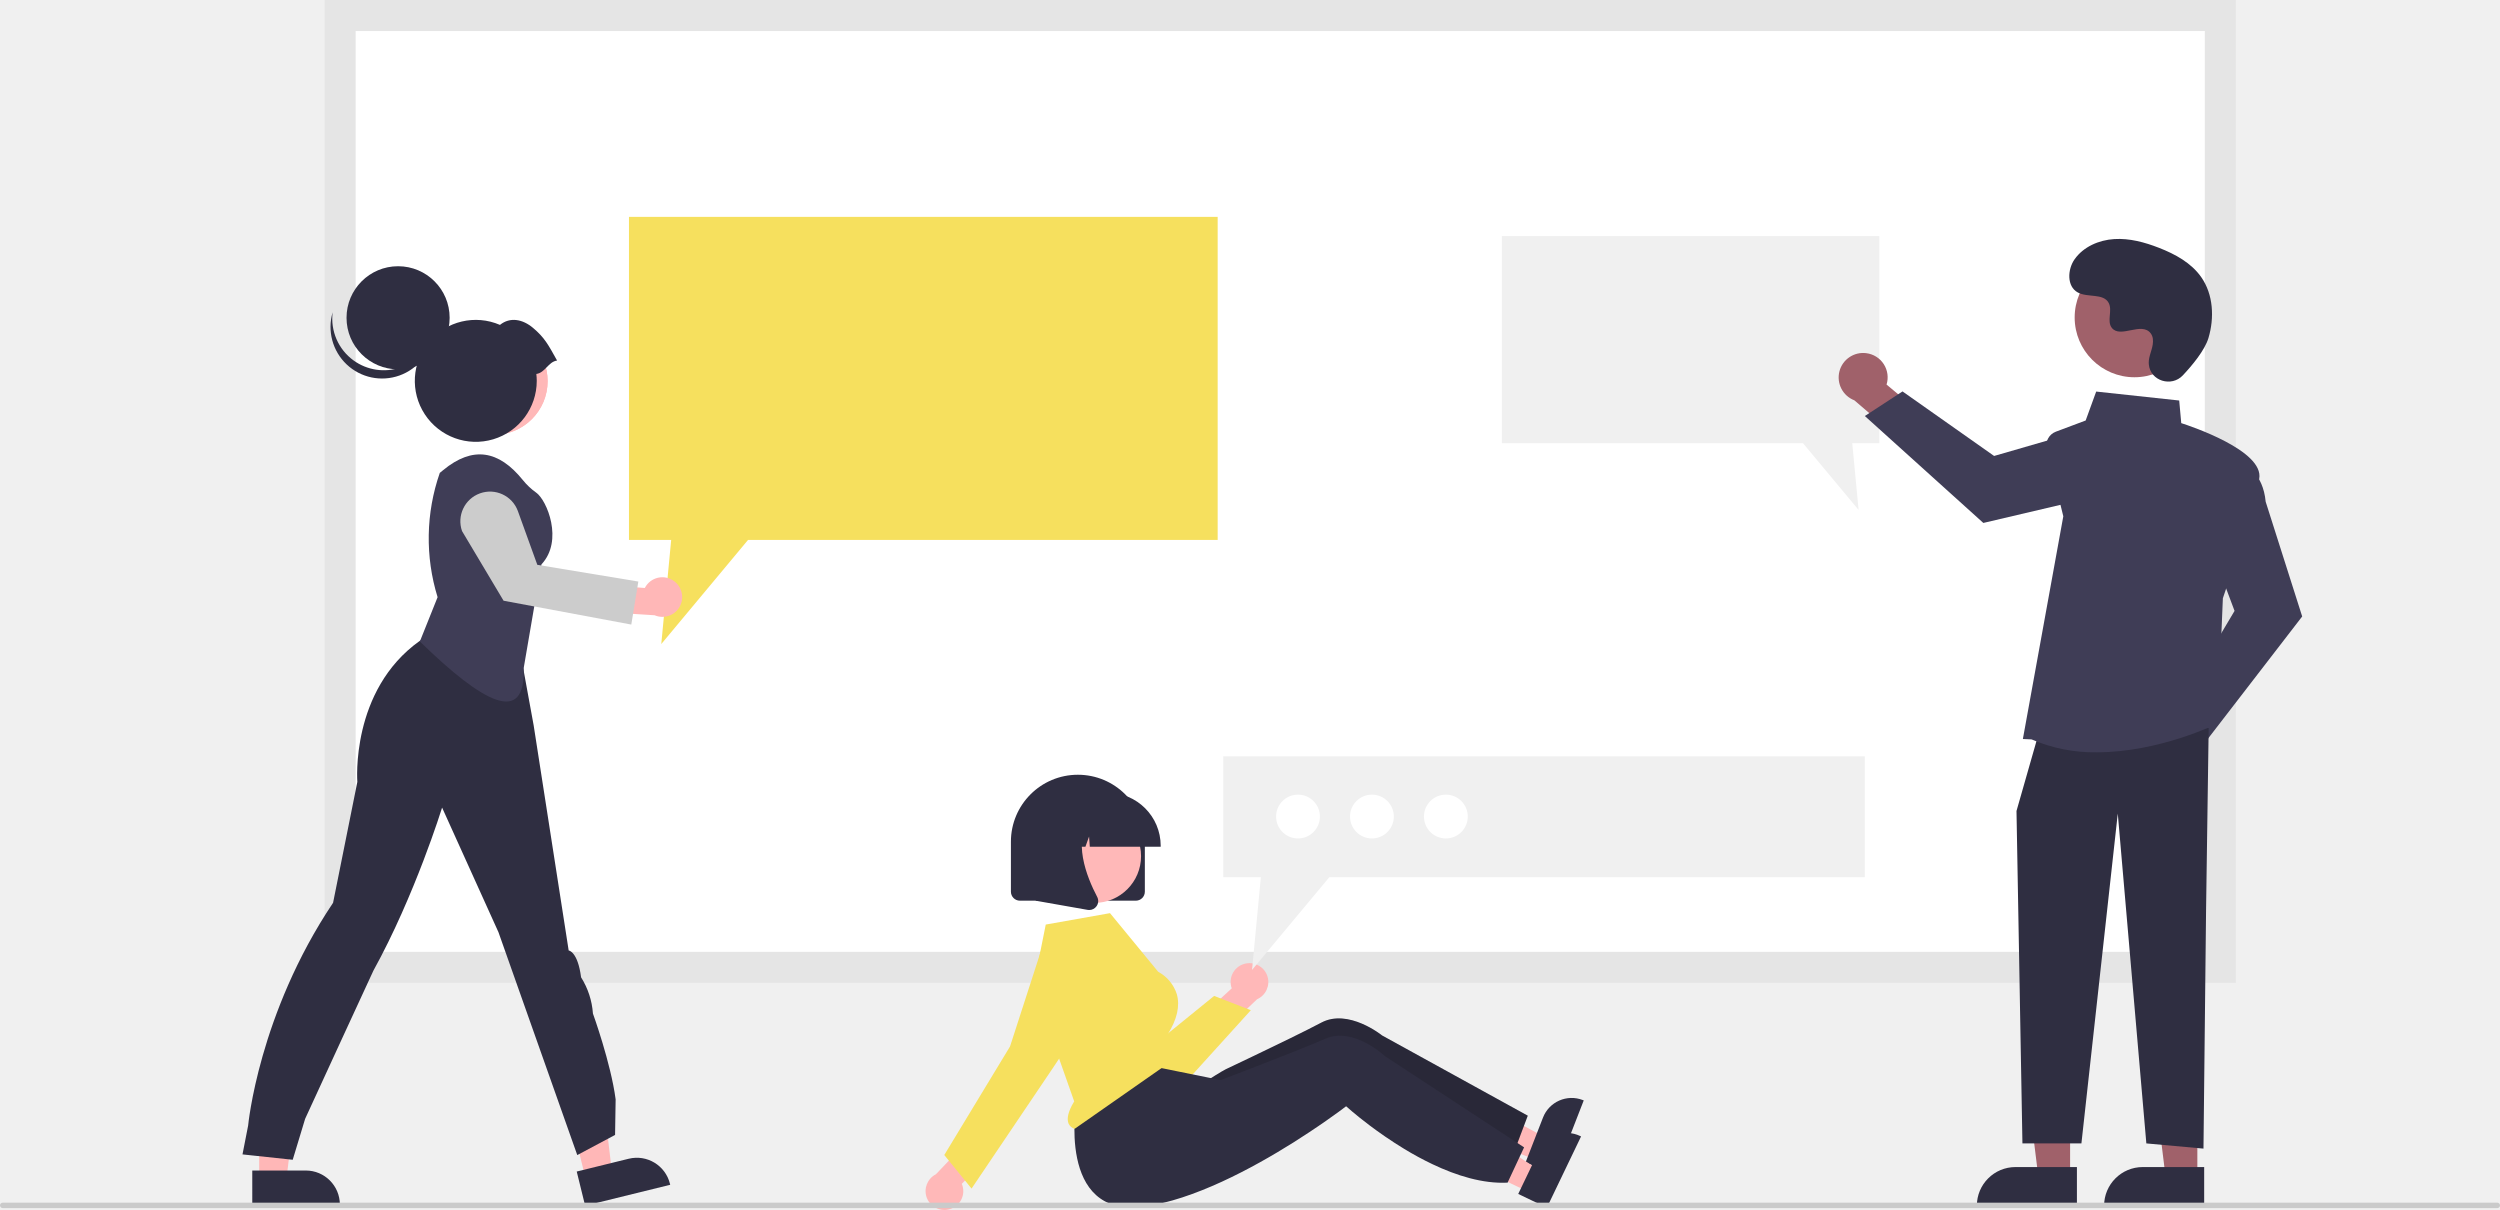
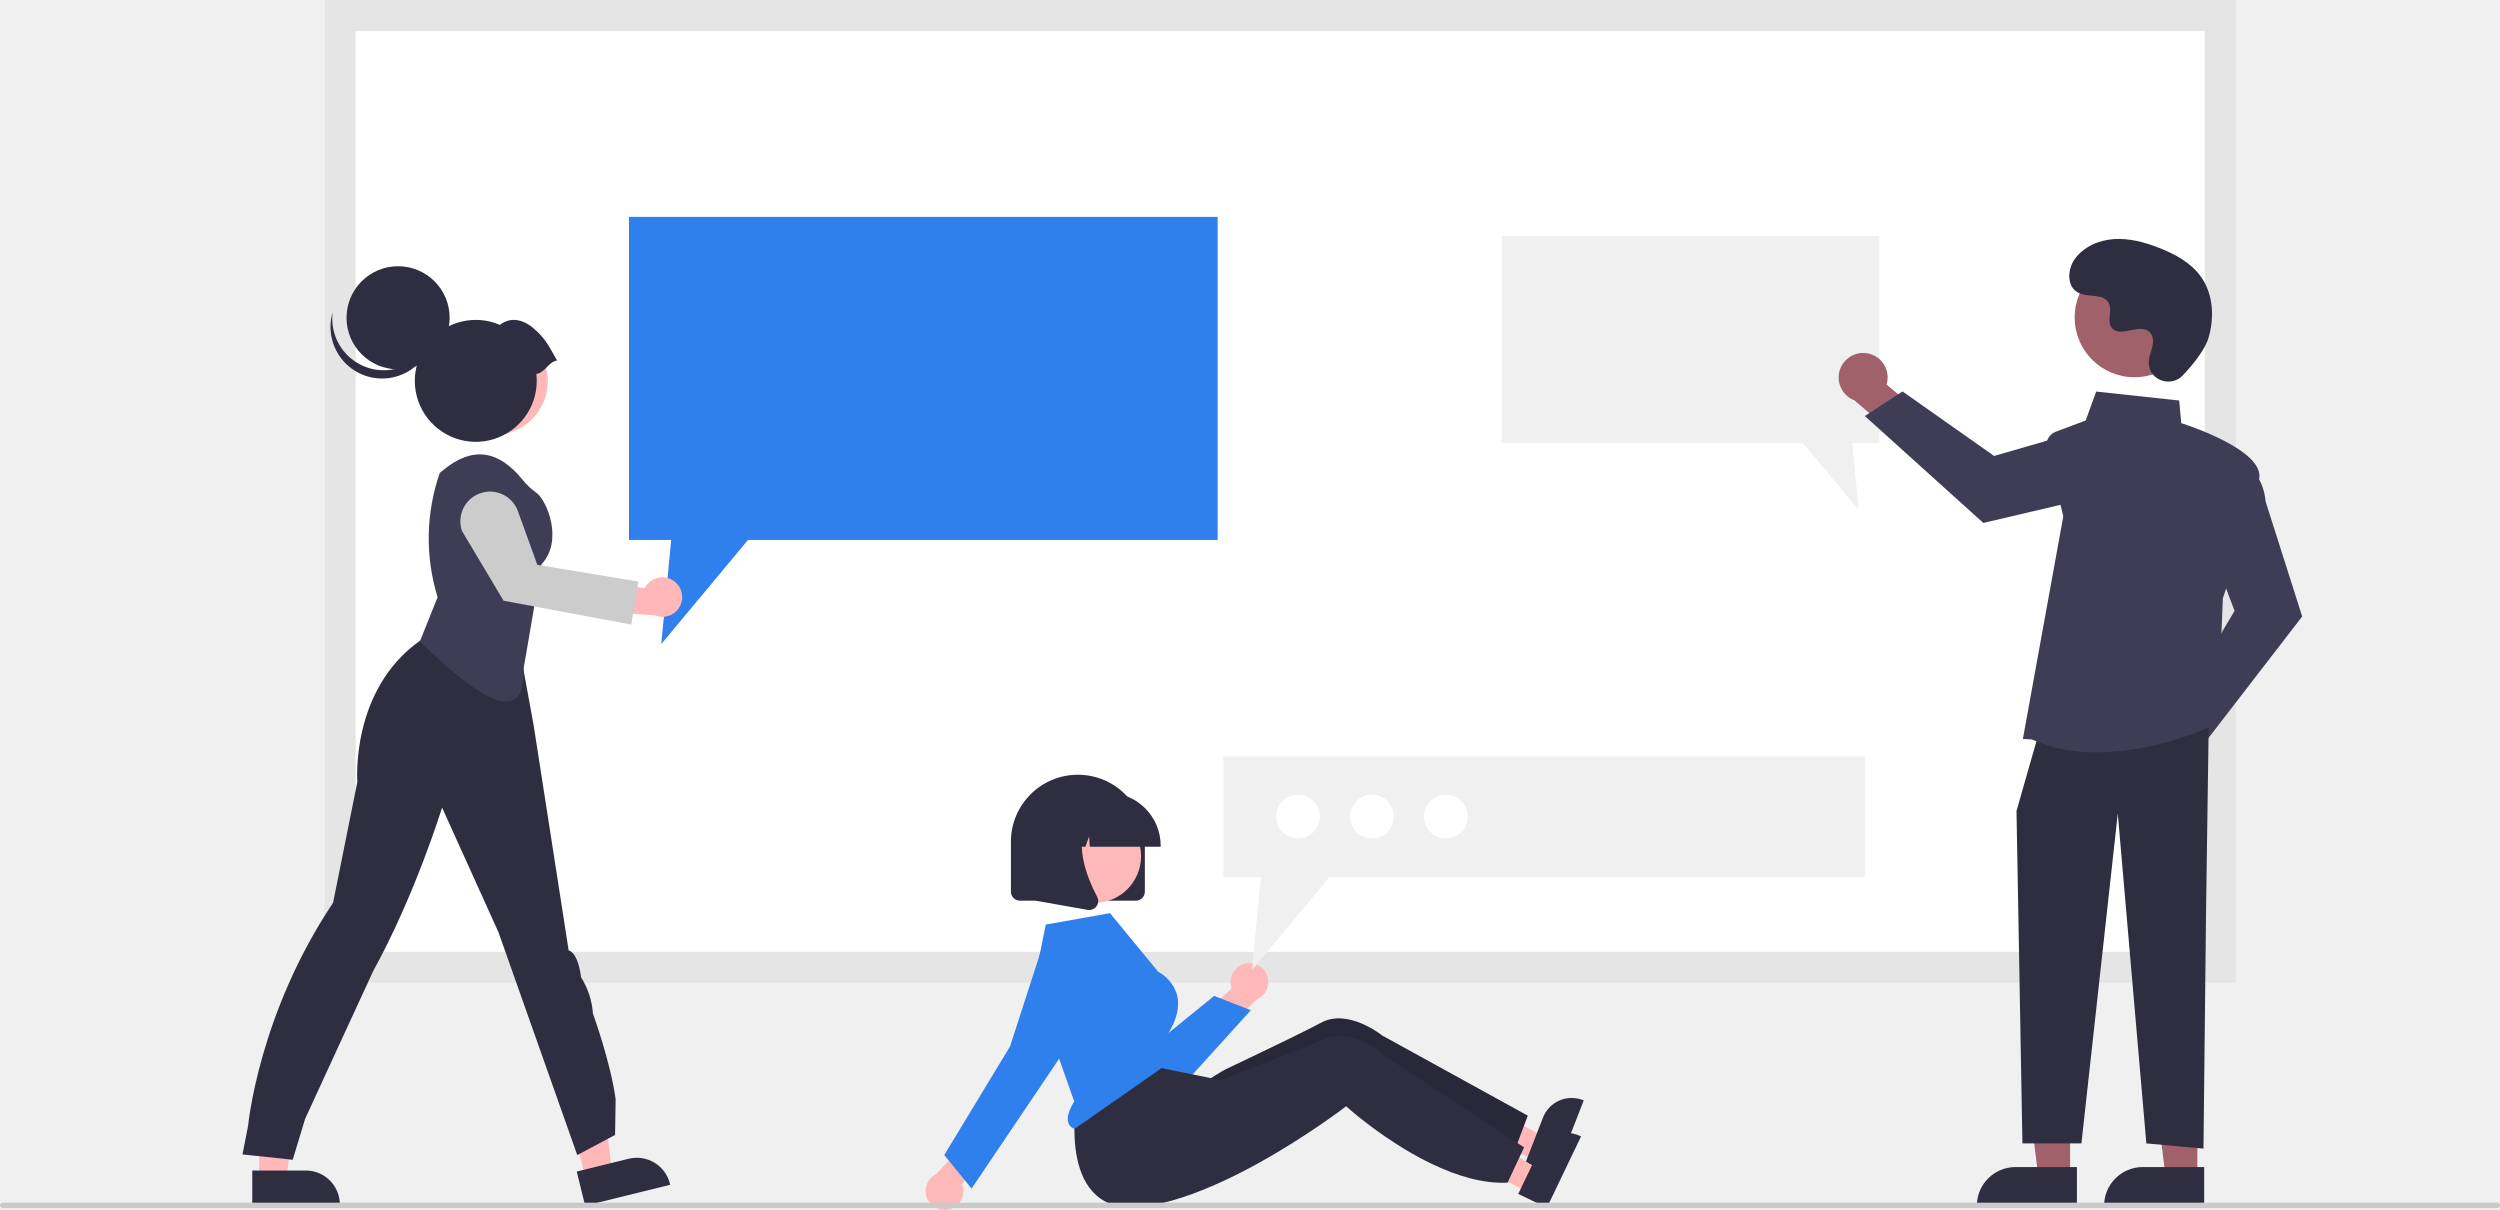
<svg xmlns="http://www.w3.org/2000/svg" id="fc01f8dd-e41f-4957-98cb-f73daaef898c" data-name="Layer 1" width="913" height="441.869" viewBox="0 0 913 441.869">
  <path d="M267.718,582.341h686.644V234.73H267.718Z" transform="translate(-143.5 -229.0657)" fill="#fff" />
  <path d="M960.026,588.005H262.054V229.066H960.026ZM273.382,576.677H948.698V240.394H273.382Z" transform="translate(-143.5 -229.0657)" fill="#e5e5e5" />
-   <polygon points="444.691 79.203 444.691 197.186 273.183 197.186 241.498 235.203 245.116 197.186 229.699 197.186 229.699 79.203 444.691 79.203" fill="#f6e05e" />
+   <polygon points="444.691 79.203 444.691 197.186 273.183 197.186 241.498 235.203 245.116 197.186 229.699 197.186 229.699 79.203 444.691 79.203" fill="#2F80ED" />
  <polygon points="548.482 86.203 548.482 161.849 658.445 161.849 678.76 186.223 676.441 161.849 686.325 161.849 686.325 86.203 548.482 86.203" fill="#f0f0f0" />
  <polygon points="94.66 430.711 104.581 430.711 109.301 392.445 94.659 392.445 94.66 430.711" fill="#ffb7b7" />
  <path d="M235.63,656.538l19.538-.001h.001a12.452,12.452,0,0,1,12.451,12.451v.405l-31.989.001Z" transform="translate(-143.5 -229.0657)" fill="#2f2e41" />
  <polygon points="213.852 430.385 223.486 428.014 218.925 389.729 204.707 393.228 213.852 430.385" fill="#ffb7b7" />
  <path d="M354.121,656.911l18.972-4.669.001-0a12.452,12.452,0,0,1,15.065,9.115l.097.393-31.062,7.645Z" transform="translate(-143.5 -229.0657)" fill="#2f2e41" />
  <path d="M232.059,650.653l2.061-10.544s3.794-40.713,31.019-81.346l8.862-44.139s-2.632-33.41,22.77-51.495l7.831-5.395,27.457,1.574L338.401,494.026l12.777,82.148s3.297.309,4.534,9.809a28.568,28.568,0,0,1,4.328,13.242s6.539,18.04,8.291,31.321l-.206,12.996-13.808,7.356-28.779-81.39-20.584-45.502s-9.907,32.059-25.082,59.523c0,0-20.784,44.987-24.937,54.127l-4.534,14.958Z" transform="translate(-143.5 -229.0657)" fill="#2f2e41" />
  <circle cx="180.363" cy="139.182" r="19.625" fill="#ffb7b7" />
  <circle cx="180.363" cy="139.182" r="19.625" fill="#ffb8b8" />
  <path d="M296.829,463.338l6.479-16.183a72.785,72.785,0,0,1,.801-45.383l0,0,1.239-1.021c10.798-8.893,20.276-7.274,29.071,3.604l0,0a24.316,24.316,0,0,0,4.921,4.64c3.879,2.721,10.033,17.507,1.907,26.174l-6.5,37.918C335.431,494.023,320.24,486.14,296.829,463.338Z" transform="translate(-143.5 -229.0657)" fill="#3f3d56" />
  <path d="M389.723,441.328a7.185,7.185,0,0,0-10.737,2.471l-16.37-1.275-3.201,9.759,23.143,1.475a7.224,7.224,0,0,0,7.165-12.431Z" transform="translate(-143.5 -229.0657)" fill="#ffb7b7" />
  <path d="M374.05,457.159l-46.646-8.71L312.232,423.013a10.834,10.834,0,0,1,20.382-7.351l7.116,19.678,36.89,6.106Z" transform="translate(-143.5 -229.0657)" fill="#ccc" />
  <circle cx="145.381" cy="116.055" r="18.828" fill="#2f2e41" />
  <path d="M272.641,360.712a18.829,18.829,0,0,0,29.076-9.886,18.829,18.829,0,1,1-36.729-7.721A18.822,18.822,0,0,0,272.641,360.712Z" transform="translate(-143.5 -229.0657)" fill="#2f2e41" />
  <path d="M346.945,360.733c-3.287-5.885-4.545-8.343-8.783-11.921-3.748-3.165-8.358-4.094-12.076-1.095a22.267,22.267,0,1,0,13.436,20.439,22.449,22.449,0,0,0-.152-2.518C342.602,365.184,343.713,361.187,346.945,360.733Z" transform="translate(-143.5 -229.0657)" fill="#2f2e41" />
  <path d="M925.749,501.591a8.893,8.893,0,0,1,10.858-8.251l11.761-16.574,11.815,4.69-16.937,23.173a8.942,8.942,0,0,1-17.497-3.038Z" transform="translate(-143.5 -229.0657)" fill="#a0616a" />
  <path d="M938.65,487.337l20.91-35.168-8.519-22.718,11.603-30.942.428.184c.281.12,6.873,3.062,7.851,13.598l13.334,41.906-35.586,46.166Z" transform="translate(-143.5 -229.0657)" fill="#3f3d56" />
  <path d="M825.085,358.048a8.893,8.893,0,0,1,7.386,11.463l15.615,13.007-5.59,11.417-21.794-18.678a8.942,8.942,0,0,1,4.382-17.209Z" transform="translate(-143.5 -229.0657)" fill="#a0616a" />
  <path d="M838.298,372.013l33.446,23.567,23.309-6.737,29.952,13.961-.216.412c-.142.27-3.584,6.616-14.164,6.776l-42.812,10.054-43.277-39.049Z" transform="translate(-143.5 -229.0657)" fill="#3f3d56" />
  <polygon points="755.999 429.531 744.371 429.531 738.84 384.681 756.001 384.682 755.999 429.531" fill="#a0616a" />
  <path d="M736.066,426.208h22.425a0,0,0,0,1,0,0v14.119a0,0,0,0,1,0,0H721.947a0,0,0,0,1,0,0v0A14.119,14.119,0,0,1,736.066,426.208Z" fill="#2f2e41" />
  <polygon points="802.472 429.531 790.844 429.531 785.313 384.681 802.474 384.682 802.472 429.531" fill="#a0616a" />
  <path d="M782.539,426.208h22.425a0,0,0,0,1,0,0v14.119a0,0,0,0,1,0,0H768.42a0,0,0,0,1,0,0v0A14.119,14.119,0,0,1,782.539,426.208Z" fill="#2f2e41" />
  <polygon points="806.607 265.827 805.659 332.217 804.71 419.472 783.845 417.575 773.412 297.125 760.134 417.575 738.593 417.575 736.423 296.176 744.011 269.62 806.607 265.827" fill="#2f2e41" />
  <path d="M885.431,499.091l-3.179-.138L897.017,417.617l-6.045-24.584a5.38,5.38,0,0,1,3.335-6.321l10.877-4.079,3.843-10.568,30.319,3.267.746,8.259c3.285,1.054,30.341,10.064,28.474,20.331-1.842,10.133-12.721,42.015-13.274,43.631l-1.905,45.722-.234.117c-.282.141-21.18,10.416-43.883,10.415A57.723,57.723,0,0,1,885.431,499.091Z" transform="translate(-143.5 -229.0657)" fill="#3f3d56" />
  <circle cx="779.497" cy="115.941" r="21.83" fill="#a0616a" />
  <path d="M940.679,366.138c-4.16,4.432-11.886,2.053-12.428-4.002a7.314,7.314,0,0,1,.009-1.413c.28-2.682,1.829-5.116,1.458-7.948a4.168,4.168,0,0,0-.763-1.951c-3.315-4.439-11.097,1.986-14.226-2.033-1.918-2.464.337-6.344-1.136-9.098-1.943-3.635-7.698-1.842-11.308-3.833-4.016-2.215-3.775-8.376-1.132-12.124,3.224-4.57,8.876-7.009,14.458-7.36s11.125,1.157,16.336,3.188c5.921,2.307,11.792,5.496,15.436,10.703,4.431,6.331,4.857,14.843,2.641,22.247C948.677,357.018,944.077,362.519,940.679,366.138Z" transform="translate(-143.5 -229.0657)" fill="#2f2e41" />
  <polygon points="560.665 423.5 563.908 415.158 533.276 398.679 528.489 410.991 560.665 423.5" fill="#ffb8b8" />
  <path d="M721.541,630.804a11.227,11.227,0,0,0-14.539,6.399l-2.188,5.623-3.373,8.68-.825,2.128,10.809,4.205,10.455-26.901Z" transform="translate(-143.5 -229.0657)" fill="#2f2e41" />
  <path d="M701.442,636.512l-1.411,3.74-3.52,9.336-.084.233c-8.968,1.152-18.8-1.107-27.894-4.616a113.381,113.381,0,0,1-10.676-4.764c-5.143-2.598-9.747-5.341-13.42-7.686-5.531-3.55-8.95-6.215-8.95-6.215s-.903.816-2.538,2.216c-2.191,1.875-5.693,4.802-10.128,8.249q-2.538,1.986-5.45,4.154c-14.309,10.614-32.673-17.708-32.673-17.708s5.165-3.288,6.514-3.927c4.345-2.055,14.551-6.906,23.357-11.216,4.537-2.224,8.696-4.309,11.489-5.791,9.889-5.265,22.181,4.698,22.181,4.698Z" transform="translate(-143.5 -229.0657)" fill="#2f2e41" />
  <path d="M701.442,636.512l-1.411,3.74-3.52,9.336-.084.233c-8.968,1.152-18.8-1.107-27.894-4.616a113.381,113.381,0,0,1-10.676-4.764c-5.143-2.598-9.747-5.341-13.42-7.686-5.531-3.55-8.95-6.215-8.95-6.215s-.903.816-2.538,2.216c-2.191,1.875-5.693,4.802-10.128,8.249q-2.538,1.986-5.45,4.154c-14.309,10.614-32.673-17.708-32.673-17.708s5.165-3.288,6.514-3.927c4.345-2.055,14.551-6.906,23.357-11.216,4.537-2.224,8.696-4.309,11.489-5.791,9.889-5.265,22.181,4.698,22.181,4.698Z" transform="translate(-143.5 -229.0657)" opacity="0.14" />
  <path d="M558.313,557.996H515.971a3.289,3.289,0,0,1-3.285-3.285V536.46a24.456,24.456,0,1,1,48.912,0v18.251A3.289,3.289,0,0,1,558.313,557.996Z" transform="translate(-143.5 -229.0657)" fill="#2f2e41" />
  <path d="M598.58,580.92a6.845,6.845,0,0,0-5.246,9.092L581.82,600.602l4.729,8.566,16.05-15.183a6.883,6.883,0,0,0-4.019-13.065Z" transform="translate(-143.5 -229.0657)" fill="#ffb8b8" />
-   <path d="M563.935,629.067q-.78,0-1.563-.067a18.396,18.396,0,0,1-14.818-9.896l-18.446-35.503a10.187,10.187,0,0,1,17.616-10.195l17.018,38.183,23.156-18.814,13.408,5.219-22.643,24.997A18.605,18.605,0,0,1,563.935,629.067Z" transform="translate(-143.5 -229.0657)" fill="#f6e05e" />
+   <path d="M563.935,629.067q-.78,0-1.563-.067a18.396,18.396,0,0,1-14.818-9.896l-18.446-35.503a10.187,10.187,0,0,1,17.616-10.195l17.018,38.183,23.156-18.814,13.408,5.219-22.643,24.997A18.605,18.605,0,0,1,563.935,629.067Z" transform="translate(-143.5 -229.0657)" fill="#2F80ED" />
  <polygon points="558.077 435.233 561.951 427.165 532.676 408.381 526.958 420.289 558.077 435.233" fill="#ffb8b8" />
  <path d="M720.574,643.936a11.227,11.227,0,0,0-14.988,5.263l-2.613,5.439-4.03,8.395-.986,2.059,10.454,5.023,12.491-26.018Z" transform="translate(-143.5 -229.0657)" fill="#2f2e41" />
  <path d="M700.096,648.083l-1.694,3.621-4.227,9.038-.102.226c-9.03.46-18.659-2.548-27.457-6.745a113.381,113.381,0,0,1-10.279-5.57c-4.928-2.986-9.308-6.074-12.79-8.695-5.242-3.964-8.447-6.884-8.447-6.884s-.964.745-2.701,2.015c-2.329,1.701-6.045,4.351-10.731,7.446q-2.683,1.785-5.753,3.723c-15.083,9.483-36.531,21.032-54.774,23.47-32.041,4.285-24.5-38.473-24.5-38.473l25.5-13.243,10.826,2.197,12.053,2.438,4.271.869s.81-.307,2.205-.84c4.49-1.716,15.039-5.767,24.149-9.388,4.694-1.869,9.001-3.628,11.9-4.891,10.264-4.49,21.755,6.388,21.755,6.388Z" transform="translate(-143.5 -229.0657)" fill="#2f2e41" />
  <path d="M489.981,670.749a6.845,6.845,0,0,0,4.769-9.351l10.951-11.171-5.165-8.31-15.243,15.993a6.883,6.883,0,0,0,4.689,12.84Z" transform="translate(-143.5 -229.0657)" fill="#ffb8b8" />
  <circle cx="399.637" cy="312.673" r="17.073" fill="#ffb8b8" />
-   <path d="M520.926,589.13l14.872,42.164-.089.148c-2.069,3.42-2.745,6.178-1.955,7.977a3.476,3.476,0,0,0,2.204,1.901l35.194-24.6-1.232-9.859.069-.11c3.402-5.443,4.503-10.372,3.274-14.65a14.139,14.139,0,0,0-6.713-8.096l-.123-.097-17.554-21.364-23.465,4.169Z" transform="translate(-143.5 -229.0657)" fill="#f6e05e" />
-   <path d="M498.31,663.137l-9.963-12.262,24.018-39.648,11.198-34.613.347.112-.347-.112a13.905,13.905,0,1,1,24.794,11.999L527.799,619.413Z" transform="translate(-143.5 -229.0657)" fill="#f6e05e" />
+   <path d="M520.926,589.13l14.872,42.164-.089.148c-2.069,3.42-2.745,6.178-1.955,7.977a3.476,3.476,0,0,0,2.204,1.901l35.194-24.6-1.232-9.859.069-.11c3.402-5.443,4.503-10.372,3.274-14.65a14.139,14.139,0,0,0-6.713-8.096l-.123-.097-17.554-21.364-23.465,4.169Z" transform="translate(-143.5 -229.0657)" fill="#2F80ED" />
+   <path d="M498.31,663.137l-9.963-12.262,24.018-39.648,11.198-34.613.347.112-.347-.112a13.905,13.905,0,1,1,24.794,11.999L527.799,619.413Z" transform="translate(-143.5 -229.0657)" fill="#2F80ED" />
  <path d="M567.384,538.285H541.493l-.266-3.717-1.327,3.717h-3.987l-.526-7.367-2.631,7.367h-7.714v-.365a19.368,19.368,0,0,1,19.346-19.346h3.65a19.368,19.368,0,0,1,19.346,19.346Z" transform="translate(-143.5 -229.0657)" fill="#2f2e41" />
  <path d="M541.281,561.403a3.356,3.356,0,0,1-.581-.051l-18.959-3.345V526.674h20.87l-.517.602c-7.189,8.384-1.773,21.979,2.095,29.336a3.237,3.237,0,0,1-.257,3.436A3.272,3.272,0,0,1,541.281,561.403Z" transform="translate(-143.5 -229.0657)" fill="#2f2e41" />
  <polygon points="681.028 276.203 681.028 320.344 485.481 320.344 457.244 354.223 460.469 320.344 446.73 320.344 446.73 276.203 681.028 276.203" fill="#f0f0f0" />
  <circle cx="528.028" cy="298.203" r="8" fill="#fff" />
  <circle cx="501.028" cy="298.203" r="8" fill="#fff" />
  <circle cx="474.028" cy="298.203" r="8" fill="#fff" />
  <path d="M1055.5,670.269h-911a1,1,0,0,1,0-2h911a1,1,0,0,1,0,2Z" transform="translate(-143.5 -229.0657)" fill="#cacaca" />
</svg>
